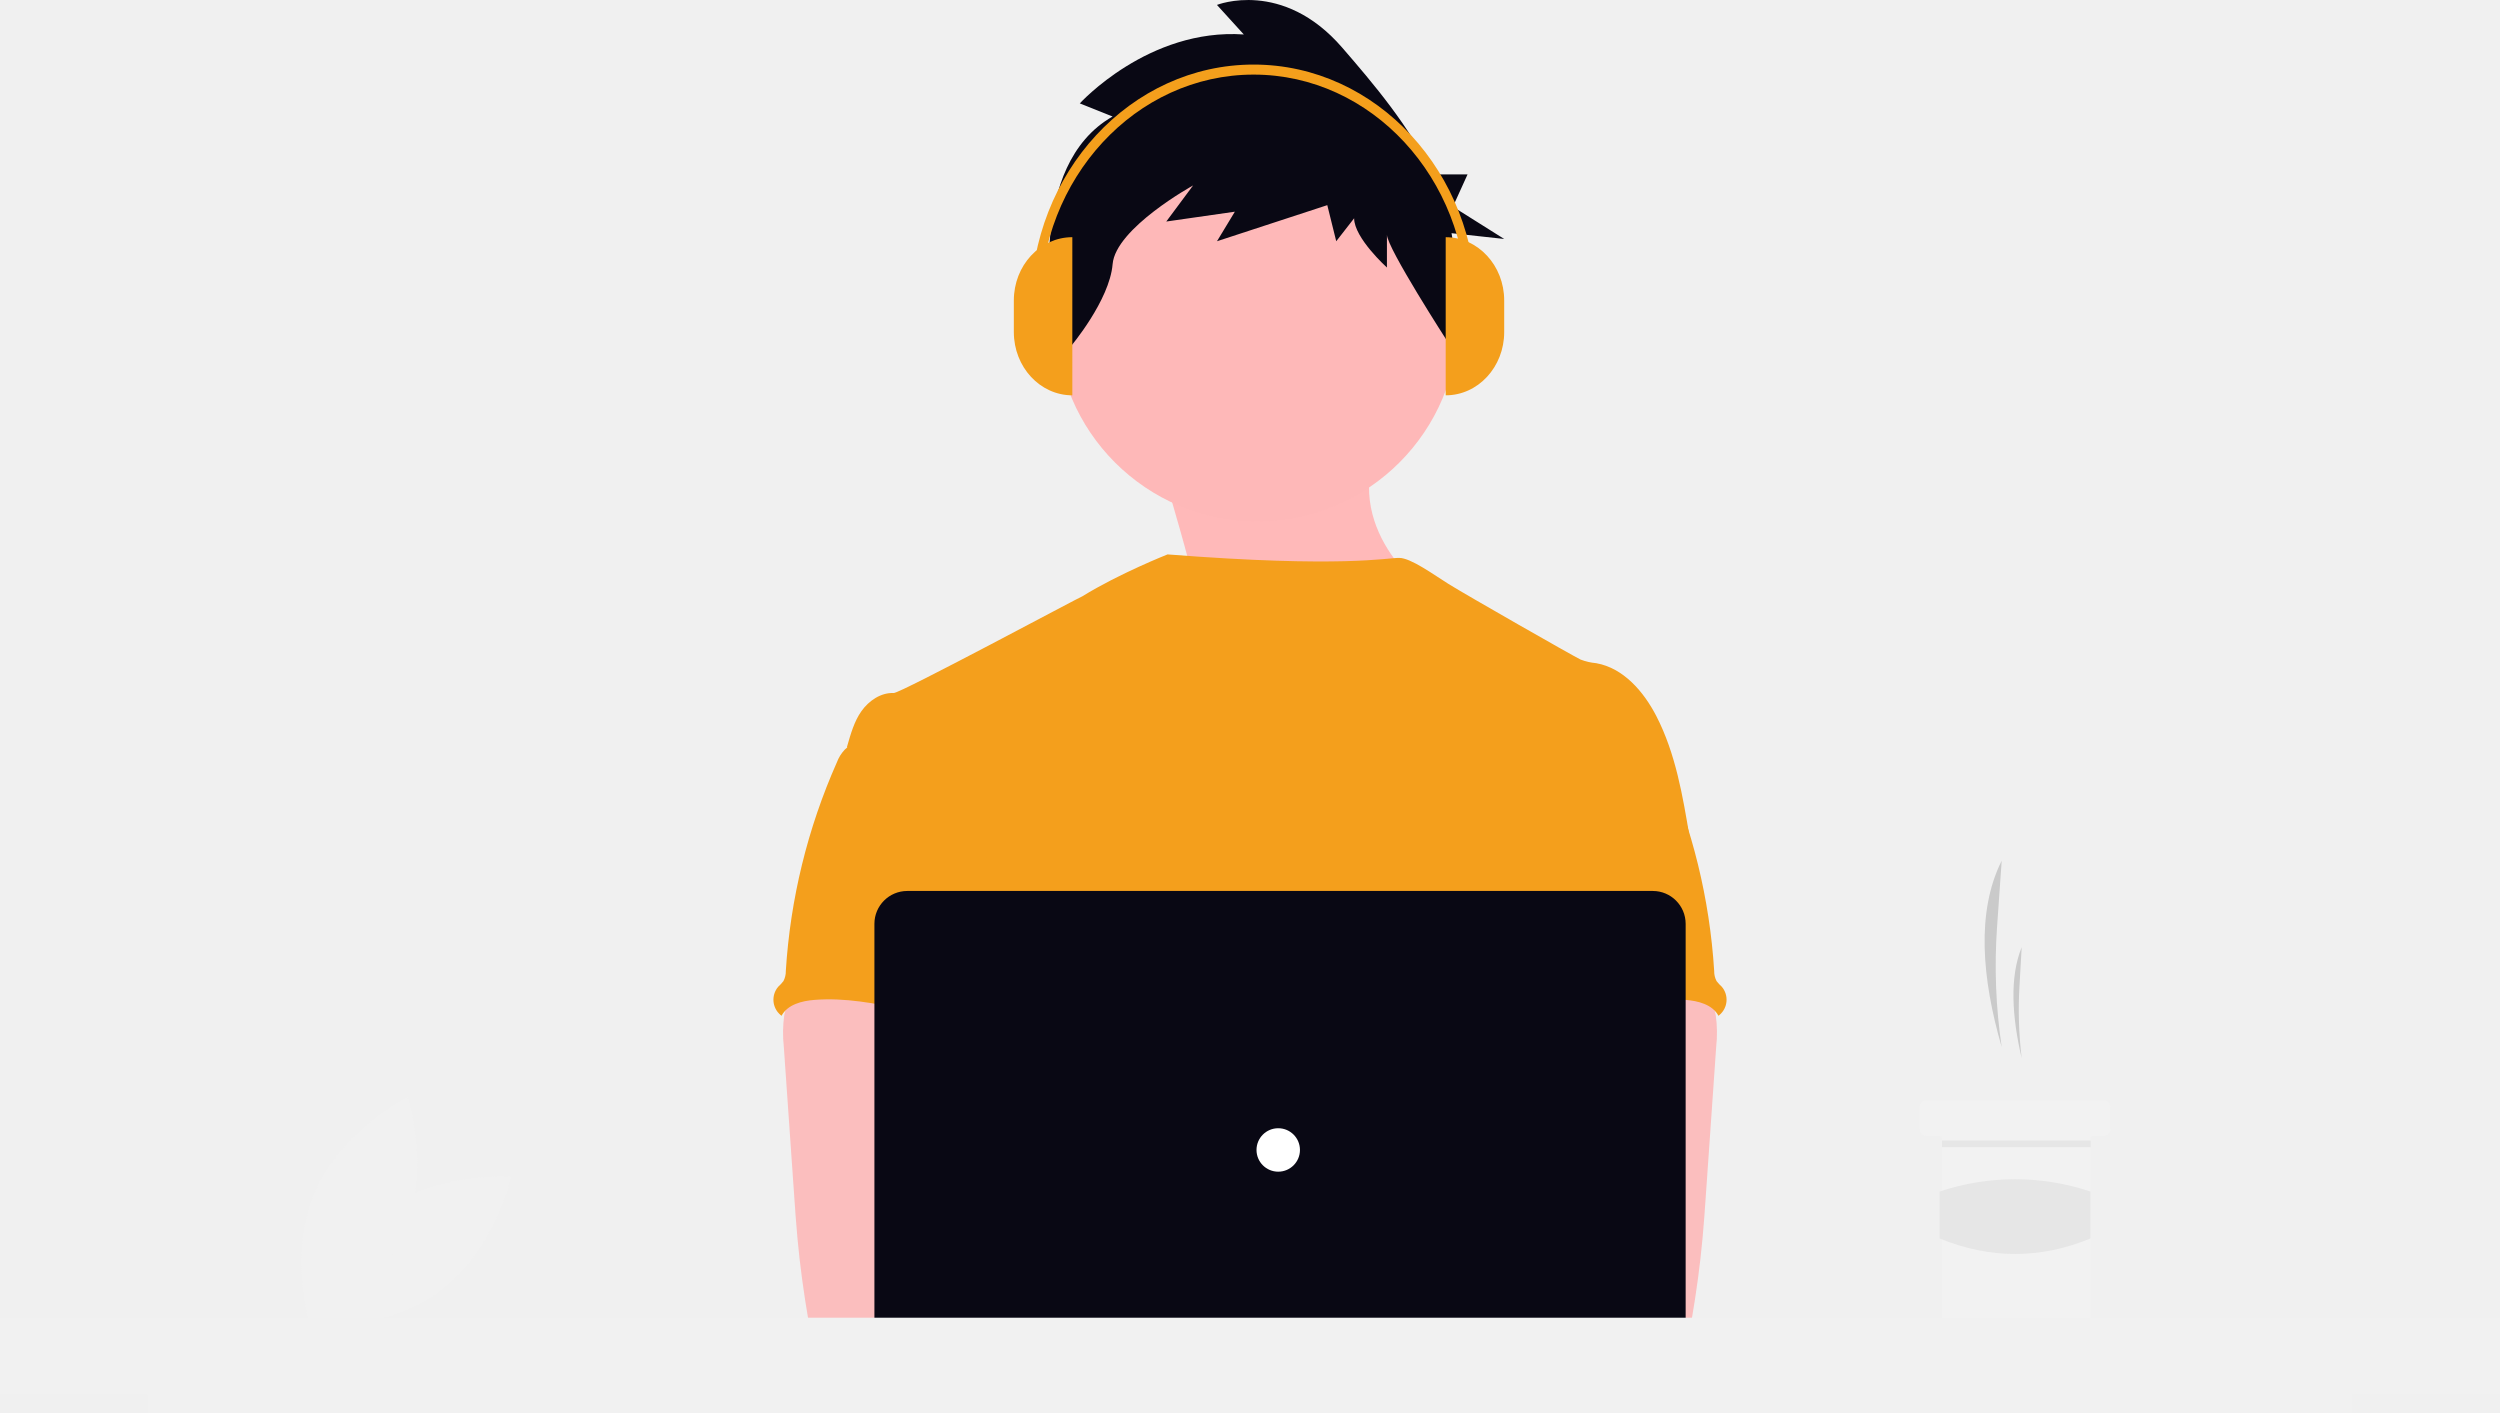
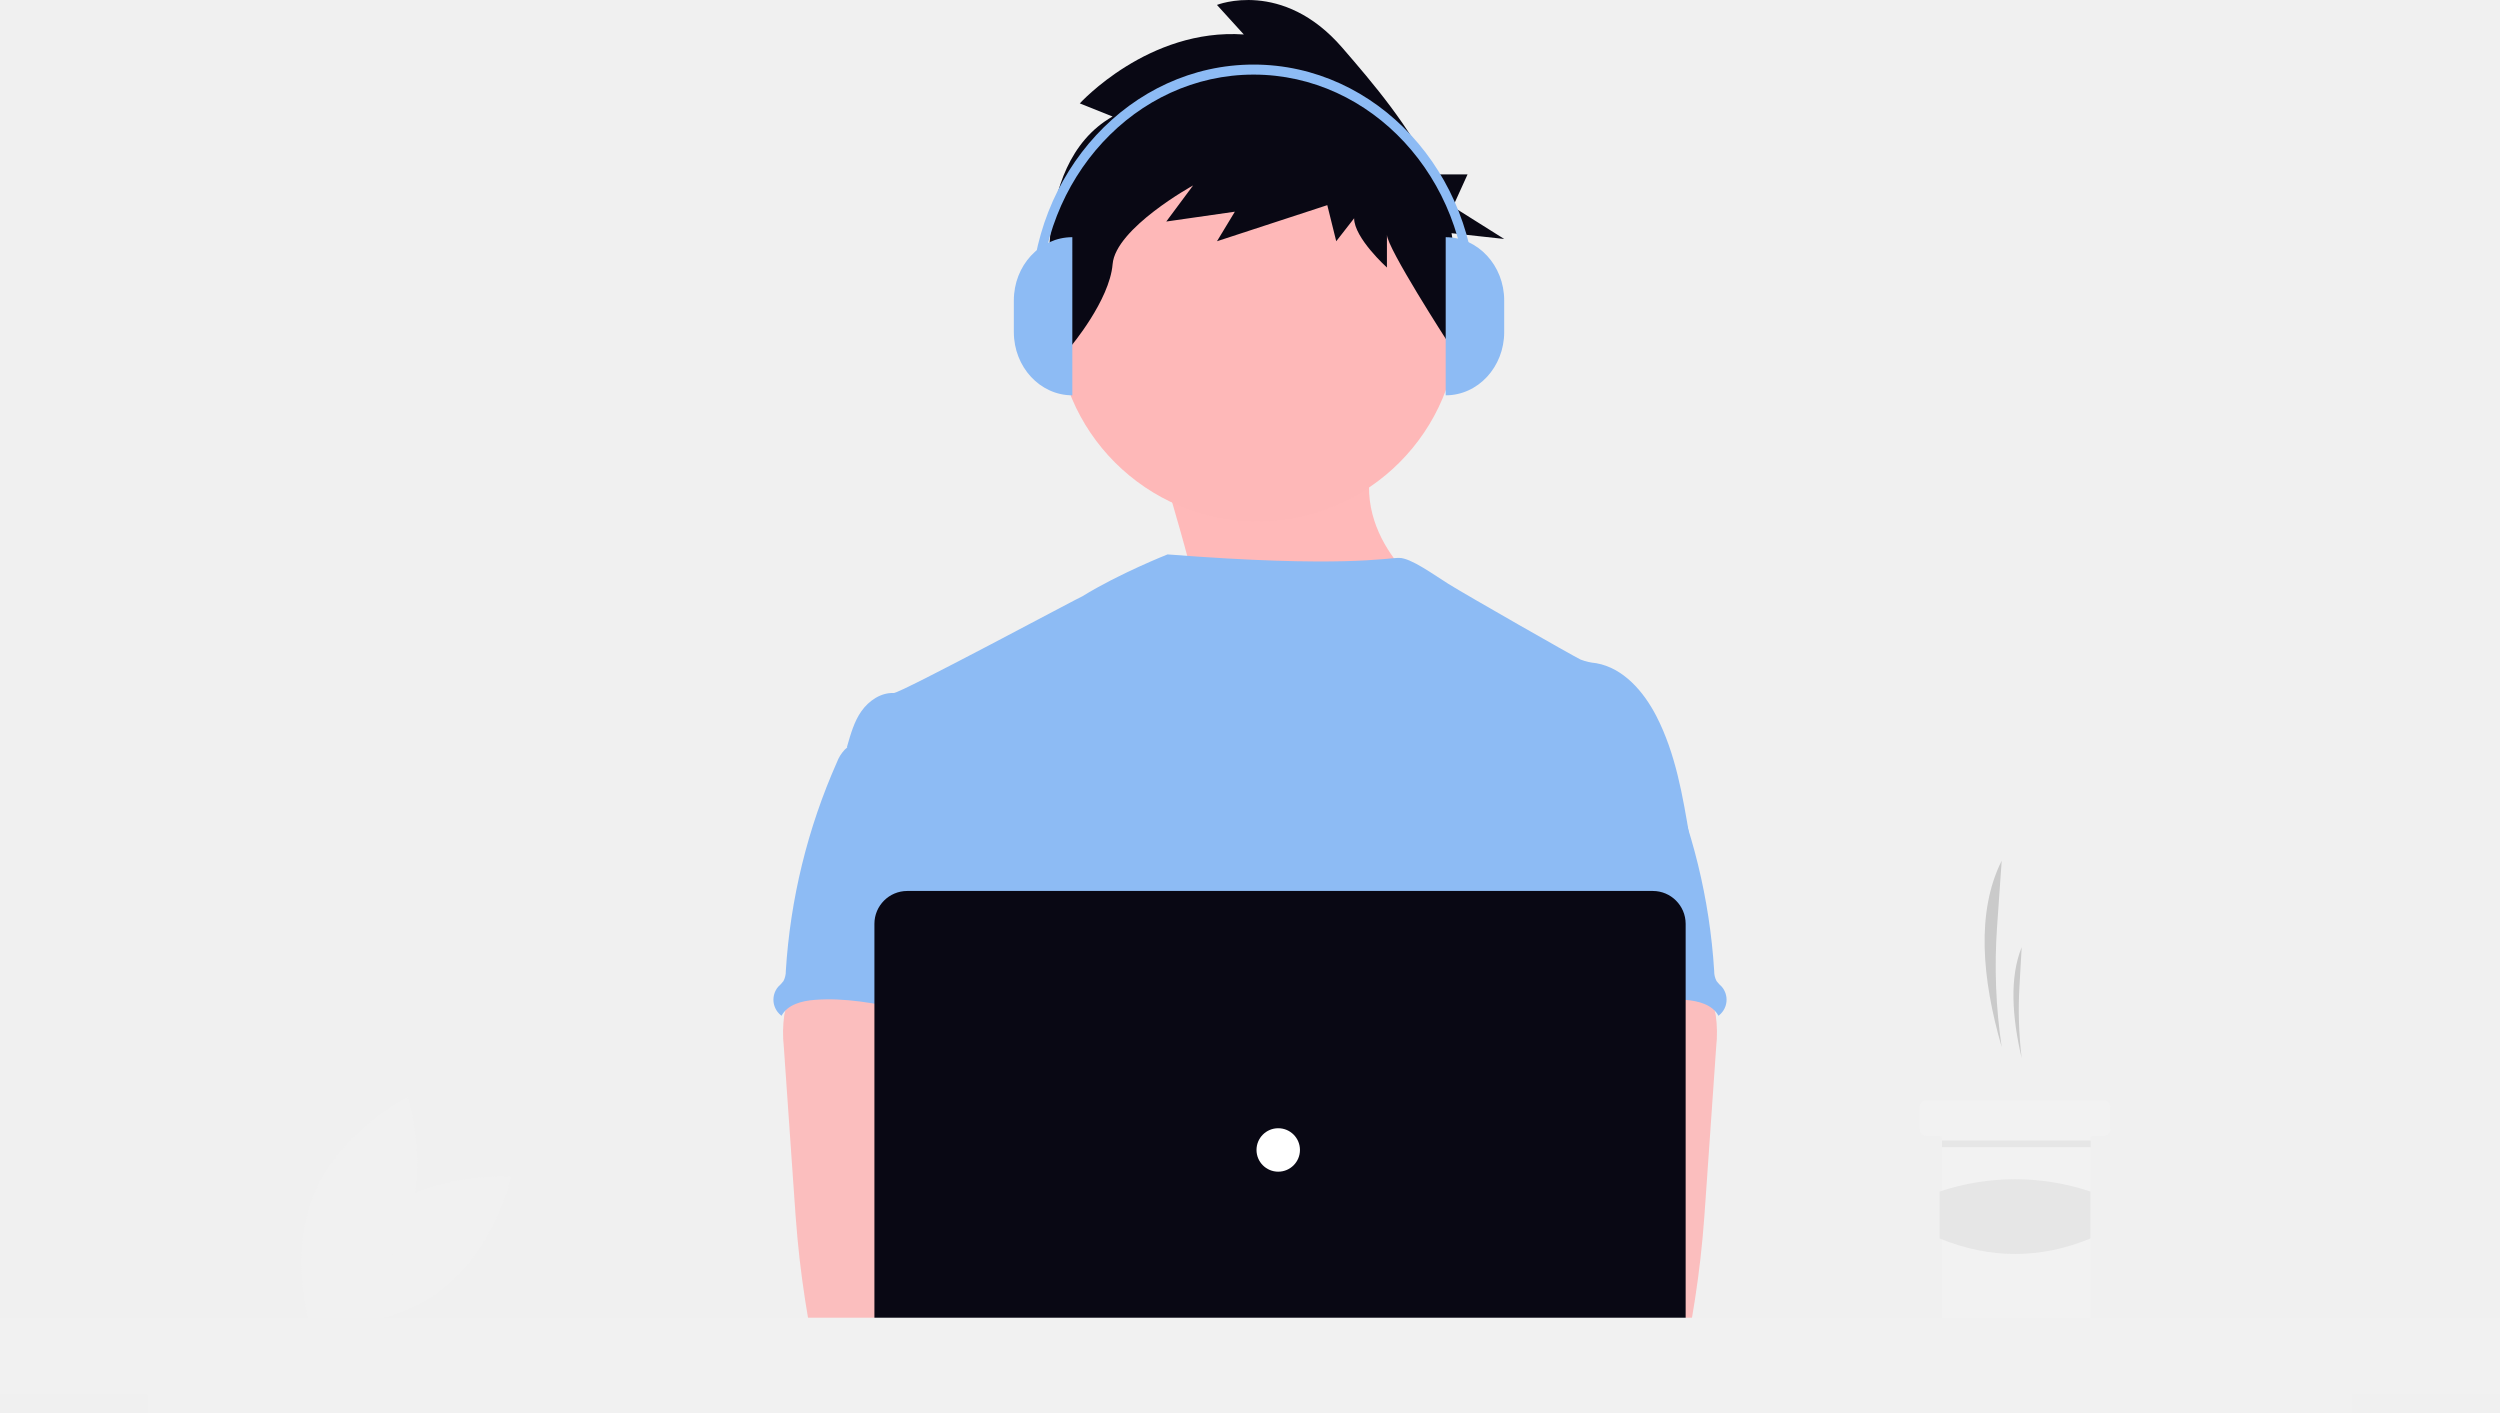
<svg xmlns="http://www.w3.org/2000/svg" width="878.63" height="496.388" viewBox="0 0 878.63 496.388" role="img" artist="Katerina Limpitsouni" source="https://undraw.co/">
  <g id="Group_69" data-name="Group 69" transform="translate(-520.685 -285.112)">
    <path id="Path_1089-1047" data-name="Path 1089" d="M294.716,621.2c-19.511,14.544-25.04,40.135-25.04,40.135s26.1,2.009,45.615-12.535,25.04-40.135,25.04-40.135S314.227,606.659,294.716,621.2Z" transform="translate(360 90)" fill="#f1f1f1" />
    <path id="Path_1090-1048" data-name="Path 1090" d="M302.844,628.032c-9.377,22.456-32.862,34.028-32.862,34.028s-8.281-24.837,1.1-47.293,32.862-34.028,32.862-34.028S312.221,605.576,302.844,628.032Z" transform="translate(360 90)" fill="#f1f1f1" />
    <path id="Path_1091-1049" data-name="Path 1091" d="M864.187,563.114h0a194.649,194.649,0,0,1-1.633-42.2l1.633-23.307h0C855.187,515.52,857.221,539.09,864.187,563.114Z" transform="translate(360 90)" fill="#cacaca" />
    <path id="Path_274-1050" data-name="Path 274" d="M449.813,336.284s23.446,77.372,16.412,86.751,75.028-51.582,75.028-51.582-30.48-21.1-18.757-51.582Z" transform="translate(482.023 122.697)" fill="#ffb9b9" />
    <path id="Path_1092-1051" data-name="Path 1092" d="M871.205,567.013h0a143.092,143.092,0,0,1-.786-25.116l.786-13.873h0C866.875,538.683,867.854,552.713,871.205,567.013Z" transform="translate(360 90)" fill="#cacaca" />
    <path id="Path_1093-1052" data-name="Path 1093" d="M902.4,584.17v7.8a2.351,2.351,0,0,1-2.339,2.339h-3.9a.777.777,0,0,0-.78.78V659.03a2.352,2.352,0,0,1-2.339,2.339H845.476a2.341,2.341,0,0,1-2.339-2.339V595.087a.782.782,0,0,0-.78-.78h-4.679a2.341,2.341,0,0,1-2.339-2.339v-7.8a2.336,2.336,0,0,1,2.339-2.339h62.383A2.346,2.346,0,0,1,902.4,584.17Z" transform="translate(360 90)" fill="#f2f2f2" />
    <rect id="Rectangle_346" data-name="Rectangle 346" width="52.246" height="2.339" transform="translate(1203.207 685.945)" fill="#e6e6e6" />
    <path id="Path_1094-1053" data-name="Path 1094" d="M895.383,630.369c-17.483,7.235-35.156,7.315-53.026,0V613.888a83.274,83.274,0,0,1,53.026,0Z" transform="translate(360 90)" fill="#e6e6e6" />
    <circle id="Ellipse_276" data-name="Ellipse 276" cx="70.666" cy="70.666" r="70.666" transform="translate(891.872 327.045)" fill="#feb8b8" />
-     <path id="Path_1095-1054" data-name="Path 1095" d="M754.52,489.43c-2.43-14.619-4.936-29.519-11.731-42.689-4.466-8.626-11.554-16.847-21.11-18.552a20.421,20.421,0,0,1-5.5-1.272c-2.8-1.349-40.425-22.827-46.405-26.568-5.135-3.212-13.24-9.158-17.327-9.158-4.112-.09-19.878,3.579-81.414-1.231,0,0-16.9,6.663-29.985,14.743-.2-.131-63.869,34.06-66.261,33.97-4.53-.191-8.741,2.71-11.338,6.362s-3.814,8.174-5.089,12.546c13.907,30.97,26.631,61.98,40.539,92.95a7.931,7.931,0,0,1,1.006,3.815,9.309,9.309,0,0,1-1.73,3.815c-6.82,10.956-6.6,24.736-5.858,37.613s1.668,26.478-4.087,38.02c-1.565,3.169-3.6,6.069-5.089,9.238-3.486,7.177-4.746,30.131-2.71,37.842l255.121,7.309C730.068,673.1,754.52,489.43,754.52,489.43Z" transform="translate(360 90)" fill="#f49f1c" />
+     <path id="Path_1095-1054" data-name="Path 1095" d="M754.52,489.43c-2.43-14.619-4.936-29.519-11.731-42.689-4.466-8.626-11.554-16.847-21.11-18.552a20.421,20.421,0,0,1-5.5-1.272c-2.8-1.349-40.425-22.827-46.405-26.568-5.135-3.212-13.24-9.158-17.327-9.158-4.112-.09-19.878,3.579-81.414-1.231,0,0-16.9,6.663-29.985,14.743-.2-.131-63.869,34.06-66.261,33.97-4.53-.191-8.741,2.71-11.338,6.362s-3.814,8.174-5.089,12.546c13.907,30.97,26.631,61.98,40.539,92.95a7.931,7.931,0,0,1,1.006,3.815,9.309,9.309,0,0,1-1.73,3.815c-6.82,10.956-6.6,24.736-5.858,37.613s1.668,26.478-4.087,38.02c-1.565,3.169-3.6,6.069-5.089,9.238-3.486,7.177-4.746,30.131-2.71,37.842l255.121,7.309C730.068,673.1,754.52,489.43,754.52,489.43Z" transform="translate(360 90)" fill="#8dbbf4" />
    <path id="Path_1421-1055" data-name="Path 1421" d="M436.31,551.9a45.045,45.045,0,0,0-.153,11.109l3.656,52.513c.343,4.949.681,9.887,1.146,14.824.877,9.581,2.188,19.086,3.815,28.578a5.09,5.09,0,0,0,5.216,4.949c16.1,3.406,32.726,3.27,49.153,2.342,25.067-1.4,89.2-4.046,93.116-9.136s1.635-13.322-3.474-17.438-89.739-14.149-89.739-14.149c.827-6.553,3.321-12.724,5.688-18.946,4.25-11.035,8.22-22.432,8.3-34.253s-4.377-24.25-14.061-31.022c-7.966-5.56-18.221-6.591-27.928-6.362-7.062.2-19.265-1.489-25.716,1.272C440.223,538.431,437.264,546.9,436.31,551.9Z" transform="translate(360 90)" fill="#fbbebe" />
-     <path id="Path_1430-1056" data-name="Path 1430" d="M457.627,458.523a13.169,13.169,0,0,0-2.824,4.518,213.588,213.588,0,0,0-17.941,73.316,7.329,7.329,0,0,1-.827,3.55,15.535,15.535,0,0,1-1.87,2.023,7.024,7.024,0,0,0,.84,9.9q.173.146.356.281c2.1-3.951,7.125-5.242,11.592-5.586,21.389-1.692,42.282,8.259,63.734,7.508-1.514-5.23-3.691-10.256-4.925-15.548-5.459-23.5,8.156-49.089-.191-71.726-1.668-4.53-4.453-8.983-8.843-10.968a23.554,23.554,0,0,0-5.662-1.5c-5.421-.979-16.212-5.166-21.453-3.486-1.935.624-2.7,2.443-4.3,3.542C462.877,455.9,459.646,456.474,457.627,458.523Z" transform="translate(360 90)" fill="#f49f1c" />
+     <path id="Path_1430-1056" data-name="Path 1430" d="M457.627,458.523a13.169,13.169,0,0,0-2.824,4.518,213.588,213.588,0,0,0-17.941,73.316,7.329,7.329,0,0,1-.827,3.55,15.535,15.535,0,0,1-1.87,2.023,7.024,7.024,0,0,0,.84,9.9q.173.146.356.281c2.1-3.951,7.125-5.242,11.592-5.586,21.389-1.692,42.282,8.259,63.734,7.508-1.514-5.23-3.691-10.256-4.925-15.548-5.459-23.5,8.156-49.089-.191-71.726-1.668-4.53-4.453-8.983-8.843-10.968a23.554,23.554,0,0,0-5.662-1.5c-5.421-.979-16.212-5.166-21.453-3.486-1.935.624-2.7,2.443-4.3,3.542C462.877,455.9,459.646,456.474,457.627,458.523Z" transform="translate(360 90)" fill="#8dbbf4" />
    <path id="Path_1421-2-1057" data-name="Path 1421" d="M754.672,536.183c-6.451-2.762-18.653-1.069-25.716-1.272-9.707-.229-19.962.8-27.928,6.362-9.684,6.772-14.137,19.2-14.061,31.022s4.046,23.218,8.3,34.253c2.366,6.222,4.861,12.393,5.688,18.946,0,0-84.63,10.034-89.739,14.149s-7.392,12.348-3.474,17.438,126.173,10.2,142.269,6.794a5.09,5.09,0,0,0,5.216-4.949c1.627-9.491,2.937-19,3.815-28.578.465-4.937.8-9.874,1.146-14.824l3.657-52.513a45.045,45.045,0,0,0-.153-11.109C762.736,546.9,759.777,538.431,754.672,536.183Z" transform="translate(360 90)" fill="#fbbebe" />
-     <path id="Path_1430-2-1058" data-name="Path 1430" d="M734.687,454.346c-1.6-1.1-2.366-2.918-4.3-3.542-5.241-1.68-16.032,2.507-21.453,3.486a23.554,23.554,0,0,0-5.662,1.5c-4.389,1.985-7.175,6.438-8.843,10.968-8.347,22.637,5.268,48.224-.191,71.726-1.234,5.293-3.411,10.318-4.925,15.548,21.453.751,42.346-9.2,63.734-7.508,4.467.343,9.493,1.635,11.592,5.586q.183-.135.356-.281a7.024,7.024,0,0,0,.84-9.9,15.53,15.53,0,0,1-1.87-2.023,7.329,7.329,0,0,1-.827-3.55A213.586,213.586,0,0,0,745.2,463.041a13.169,13.169,0,0,0-2.824-4.518C740.354,456.474,737.123,455.9,734.687,454.346Z" transform="translate(360 90)" fill="#f49f1c" />
+     <path id="Path_1430-2-1058" data-name="Path 1430" d="M734.687,454.346c-1.6-1.1-2.366-2.918-4.3-3.542-5.241-1.68-16.032,2.507-21.453,3.486a23.554,23.554,0,0,0-5.662,1.5c-4.389,1.985-7.175,6.438-8.843,10.968-8.347,22.637,5.268,48.224-.191,71.726-1.234,5.293-3.411,10.318-4.925,15.548,21.453.751,42.346-9.2,63.734-7.508,4.467.343,9.493,1.635,11.592,5.586q.183-.135.356-.281a7.024,7.024,0,0,0,.84-9.9,15.53,15.53,0,0,1-1.87-2.023,7.329,7.329,0,0,1-.827-3.55A213.586,213.586,0,0,0,745.2,463.041a13.169,13.169,0,0,0-2.824-4.518C740.354,456.474,737.123,455.9,734.687,454.346Z" transform="translate(360 90)" fill="#8dbbf4" />
    <circle id="Ellipse_188" data-name="Ellipse 188" cx="19.073" cy="19.073" r="19.073" transform="translate(922.536 718.237)" fill="#fbbebe" />
    <circle id="Ellipse_189" data-name="Ellipse 189" cx="19.073" cy="19.073" r="19.073" transform="translate(964.768 718.237)" fill="#fbbebe" />
    <path id="Path_1096-1059" data-name="Path 1096" d="M741.572,690.288H479.542A11.552,11.552,0,0,1,468,678.75V519.783a11.552,11.552,0,0,1,11.539-11.539H741.572a11.552,11.552,0,0,1,11.539,11.539V678.75a11.552,11.552,0,0,1-11.539,11.539Z" transform="translate(360 90)" fill="#090814" />
    <circle id="Ellipse_263" data-name="Ellipse 263" cx="7.635" cy="7.635" r="7.635" transform="translate(962.287 681.632)" fill="#fff" />
    <path id="Path_1097-1060" data-name="Path 1097" d="M878.63,449.724H0v27H51.97V483H826.68v-6.276h51.95Z" transform="translate(520.685 298.5)" fill="#f1f1f1" />
    <path id="Path_983-1061" data-name="Path 983" d="M351.107,331.2l-11.517-4.608s24.105-26.533,57.632-24.227l-9.432-10.383s23.052-9.229,44.011,15c11.017,12.735,23.763,27.706,31.717,44.567h12.345l-5.151,11.345,18.031,11.345-18.508-2.03a62.776,62.776,0,0,1-1.751,29.381l.508,8.967s-21.464-33.212-21.464-37.82v11.538S436,373.882,436,366.96l-6.288,8.077-3.144-12.687L387.8,375.036l6.283-10.388-24.105,3.461,9.431-12.687s-27.244,15-28.292,27.688-14.669,28.84-14.669,28.84l-6.288-11.537S320.729,348.5,351.107,331.2Z" transform="translate(560.596 -5.14)" fill="#090814" />
-     <path id="Path_1098-1062" data-name="Path 1098" d="M537.556,334.049h0C526.2,334.049,517,324.1,517,311.82h0V300.7c0-12.277,9.2-22.229,20.559-22.229h0Z" transform="translate(360 90)" fill="#f49f1c" />
-     <path id="Path_1099-1063" data-name="Path 1099" d="M668.779,278.476h0c11.355,0,20.559,9.952,20.559,22.229V311.82c0,12.277-9.2,22.229-20.559,22.229h0Z" transform="translate(360 90)" fill="#f49f1c" />
-     <path id="Path_1100-1064" data-name="Path 1100" d="M679.553,302.452h-3.262c0-44.73-33.656-81.121-75.026-81.121s-75.026,36.391-75.026,81.121h-3.262c0-46.675,35.12-84.648,78.288-84.648S679.553,255.777,679.553,302.452Z" transform="translate(360 90)" fill="#f49f1c" />
+     <path id="Path_1098-1062" data-name="Path 1098" d="M537.556,334.049h0C526.2,334.049,517,324.1,517,311.82h0V300.7c0-12.277,9.2-22.229,20.559-22.229h0Z" transform="translate(360 90)" fill="#8dbbf4" />
+     <path id="Path_1099-1063" data-name="Path 1099" d="M668.779,278.476h0c11.355,0,20.559,9.952,20.559,22.229V311.82c0,12.277-9.2,22.229-20.559,22.229h0Z" transform="translate(360 90)" fill="#8dbbf4" />
+     <path id="Path_1100-1064" data-name="Path 1100" d="M679.553,302.452h-3.262c0-44.73-33.656-81.121-75.026-81.121s-75.026,36.391-75.026,81.121h-3.262c0-46.675,35.12-84.648,78.288-84.648S679.553,255.777,679.553,302.452Z" transform="translate(360 90)" fill="#8dbbf4" />
  </g>
</svg>
